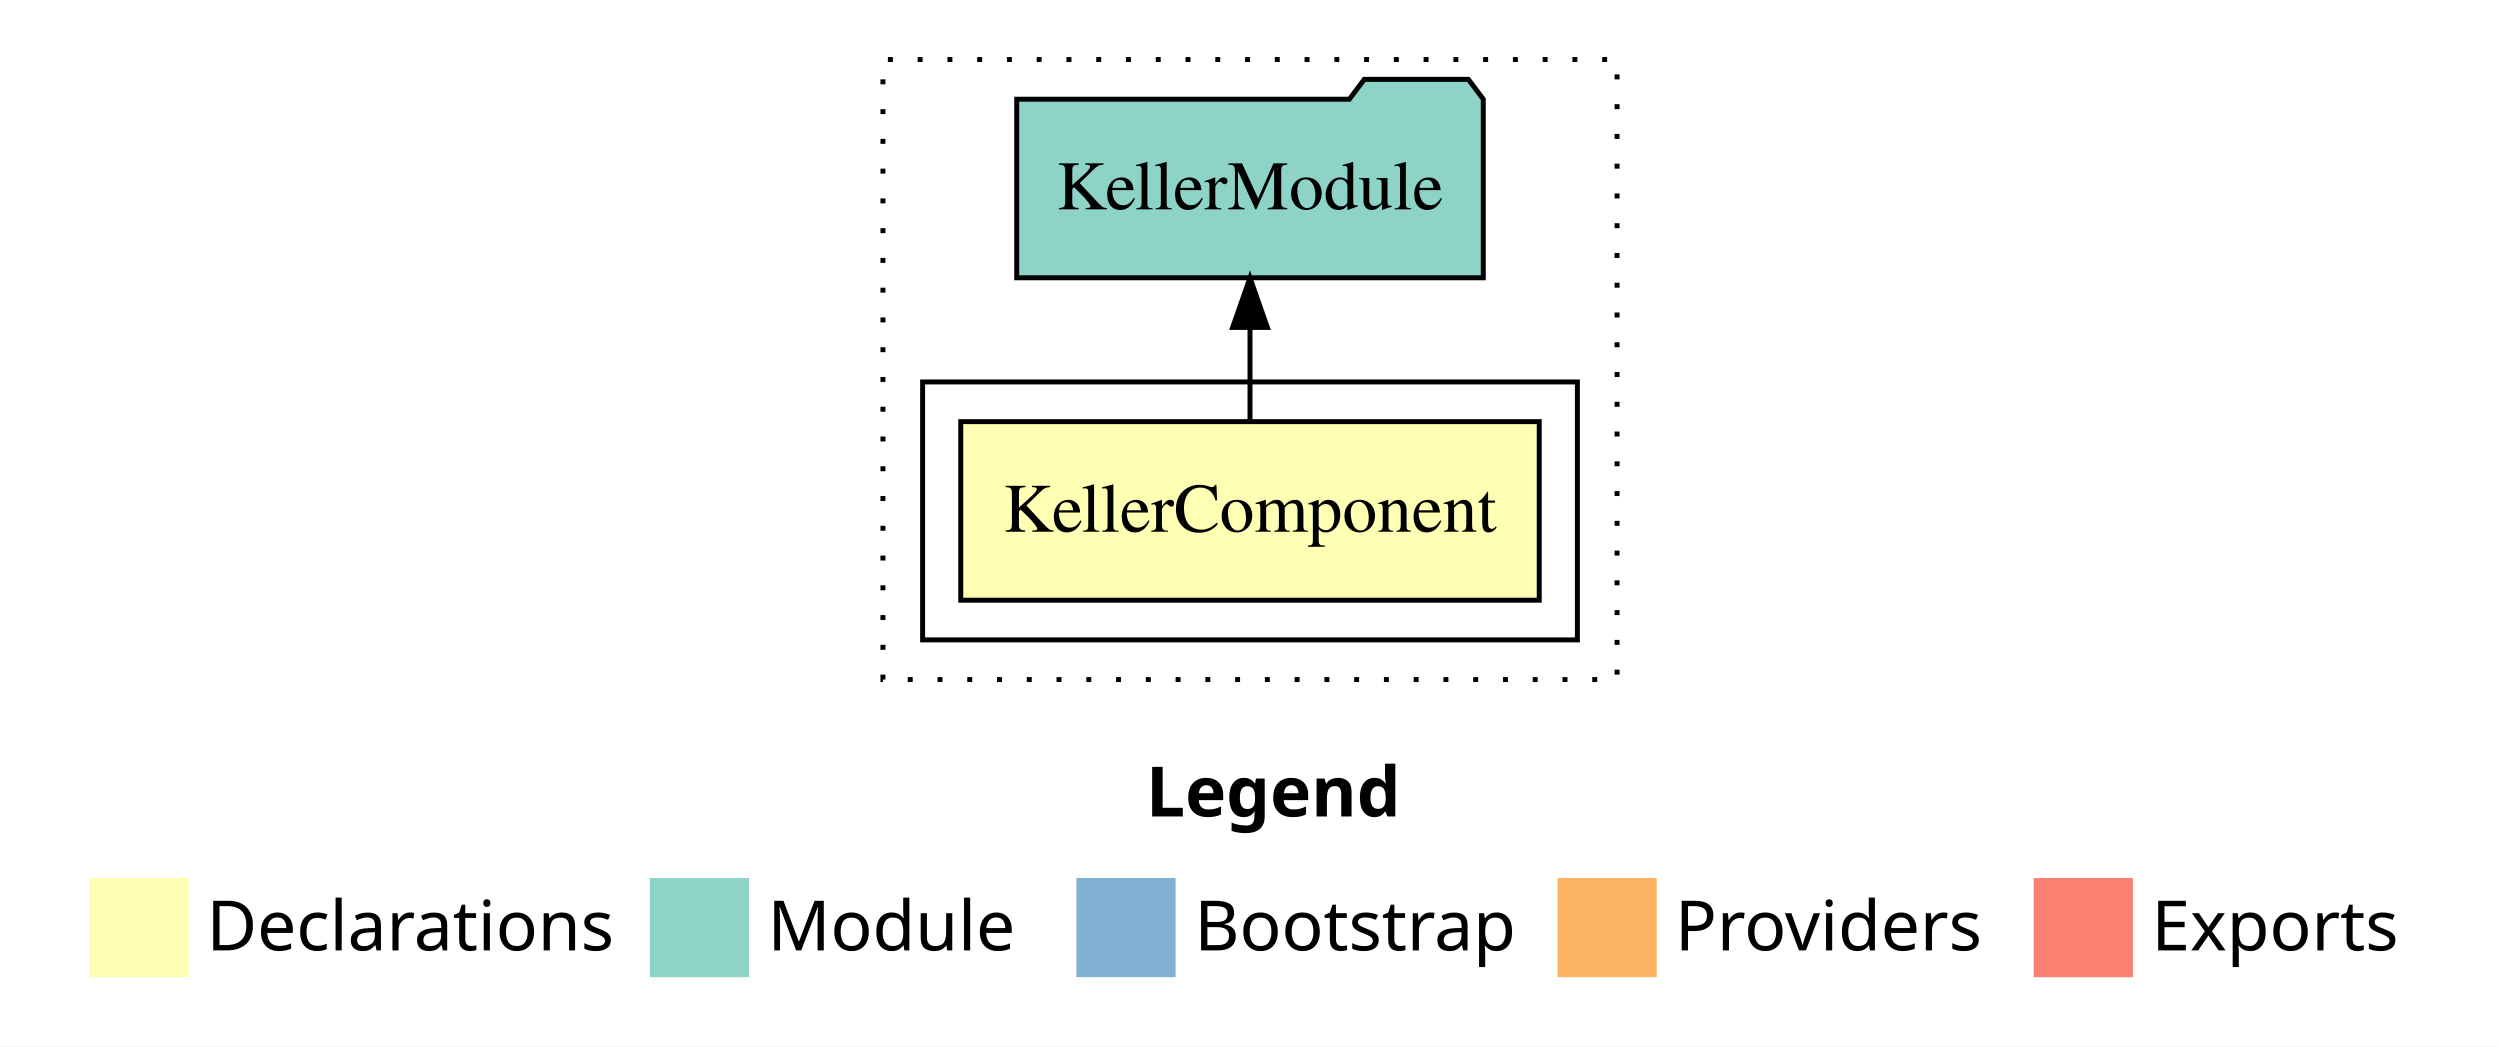
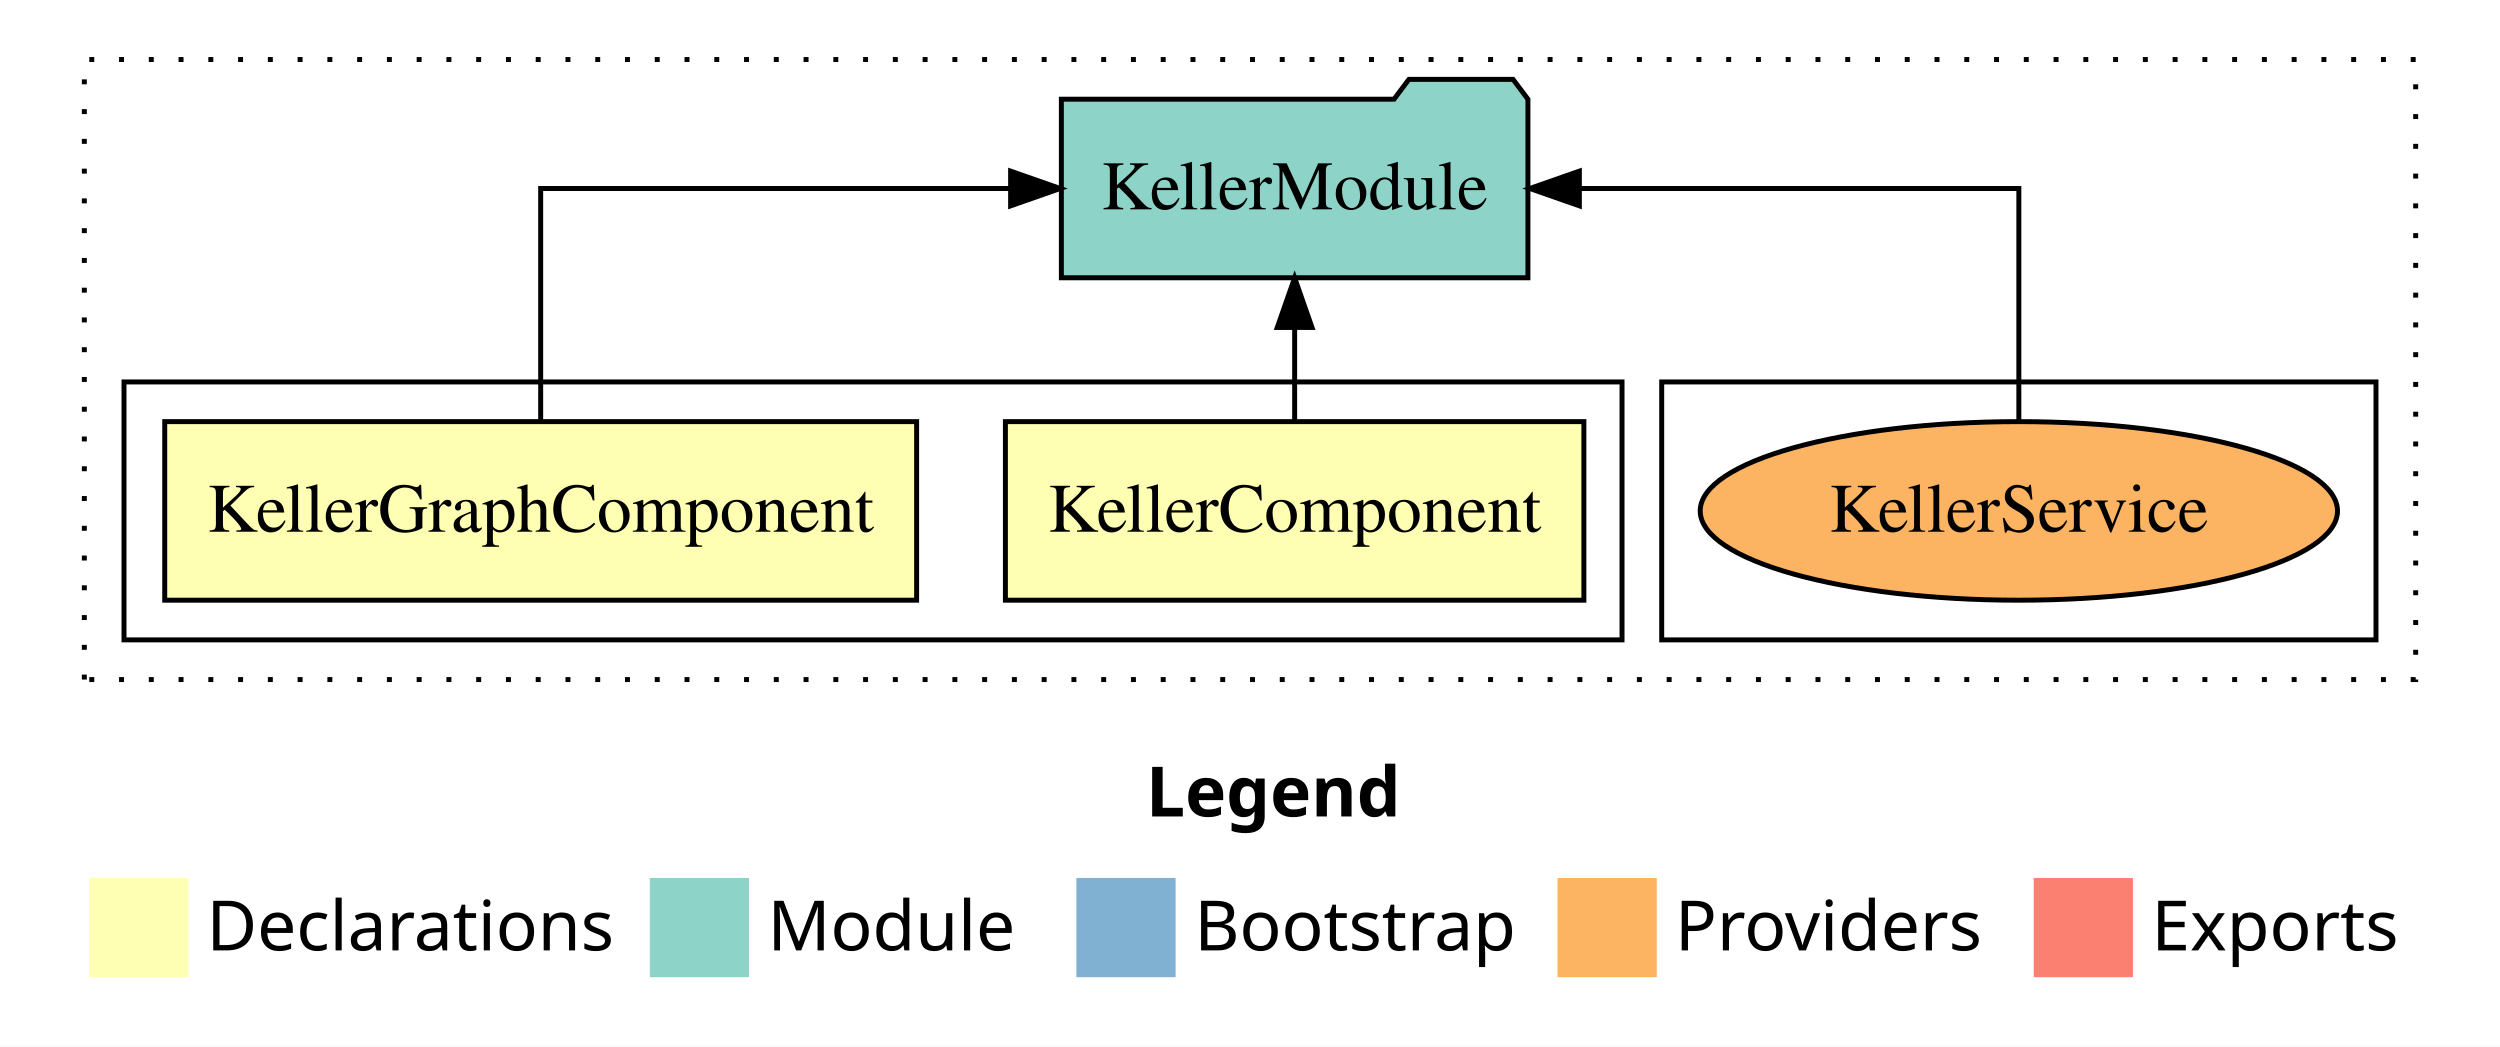
<svg xmlns="http://www.w3.org/2000/svg" width="504pt" height="211pt" viewBox="0.00 0.00 504.00 211.00">
  <g id="graph0" class="graph" transform="scale(1 1) rotate(0) translate(4 207)">
    <polygon fill="white" stroke="transparent" points="-4,4 -4,-207 500,-207 500,4 -4,4" />
    <text text-anchor="start" x="227.01" y="-42.4" font-family="sans-serif" font-weight="bold" font-size="14.00">Legend</text>
    <polygon fill="#ffffb3" stroke="transparent" points="14,-10 14,-30 34,-30 34,-10 14,-10" />
    <text text-anchor="start" x="37.63" y="-15.4" font-family="sans-serif" font-size="14.00">  Declarations</text>
    <polygon fill="#8dd3c7" stroke="transparent" points="127,-10 127,-30 147,-30 147,-10 127,-10" />
    <text text-anchor="start" x="150.73" y="-15.4" font-family="sans-serif" font-size="14.00">  Module</text>
    <polygon fill="#80b1d3" stroke="transparent" points="213,-10 213,-30 233,-30 233,-10 213,-10" />
    <text text-anchor="start" x="236.78" y="-15.4" font-family="sans-serif" font-size="14.00">  Bootstrap</text>
    <polygon fill="#fdb462" stroke="transparent" points="310,-10 310,-30 330,-30 330,-10 310,-10" />
    <text text-anchor="start" x="333.67" y="-15.4" font-family="sans-serif" font-size="14.00">  Providers</text>
    <polygon fill="#fb8072" stroke="transparent" points="406,-10 406,-30 426,-30 426,-10 406,-10" />
    <text text-anchor="start" x="429.73" y="-15.4" font-family="sans-serif" font-size="14.00">  Exports</text>
    <g id="clust1" class="cluster">
-       <polygon fill="none" stroke="black" stroke-dasharray="1,5" points="174,-70 174,-195 322,-195 322,-70 174,-70" />
+       <polygon fill="none" stroke="black" stroke-dasharray="1,5" points="13,-70 13,-195 483,-195 483,-70 13,-70" />
+     </g>
+     <g id="clust8" class="cluster">
+       <polygon fill="none" stroke="black" points="331,-78 331,-130 475,-130 475,-78 331,-78" />
    </g>
    <g id="clust2" class="cluster">
-       <polygon fill="none" stroke="black" points="182,-78 182,-130 314,-130 314,-78 182,-78" />
+       <polygon fill="none" stroke="black" points="21,-78 21,-130 323,-130 323,-78 21,-78" />
    </g>
    <g id="node1" class="node">
-       <polygon fill="#ffffb3" stroke="black" points="306.31,-122 189.69,-122 189.69,-86 306.31,-86 306.31,-122" />
-       <text text-anchor="middle" x="248" y="-99.8" font-family="Times,serif" font-size="14.00">KellerComponent</text>
+       <polygon fill="#ffffb3" stroke="black" points="315.31,-122 198.69,-122 198.69,-86 315.31,-86 315.31,-122" />
+       <text text-anchor="middle" x="257" y="-99.8" font-family="Times,serif" font-size="14.00">KellerComponent</text>
+     </g>
+     <g id="node3" class="node">
+       <polygon fill="#8dd3c7" stroke="black" points="304.03,-187 301.03,-191 280.03,-191 277.03,-187 209.97,-187 209.97,-151 304.03,-151 304.03,-187" />
+       <text text-anchor="middle" x="257" y="-164.8" font-family="Times,serif" font-size="14.00">KellerModule</text>
+     </g>
+     <g id="edge1" class="edge">
+       <path fill="none" stroke="black" d="M257,-122.11C257,-122.11 257,-140.99 257,-140.99" />
+       <polygon fill="black" stroke="black" points="253.5,-140.99 257,-150.99 260.5,-140.99 253.5,-140.99" />
    </g>
    <g id="node2" class="node">
-       <polygon fill="#8dd3c7" stroke="black" points="295.03,-187 292.03,-191 271.03,-191 268.03,-187 200.97,-187 200.97,-151 295.03,-151 295.03,-187" />
-       <text text-anchor="middle" x="248" y="-164.8" font-family="Times,serif" font-size="14.00">KellerModule</text>
+       <polygon fill="#ffffb3" stroke="black" points="180.79,-122 29.21,-122 29.21,-86 180.79,-86 180.79,-122" />
+       <text text-anchor="middle" x="105" y="-99.8" font-family="Times,serif" font-size="14.00">KellerGraphComponent</text>
    </g>
-     <g id="edge1" class="edge">
-       <path fill="none" stroke="black" d="M248,-122.11C248,-122.11 248,-140.99 248,-140.99" />
-       <polygon fill="black" stroke="black" points="244.5,-140.99 248,-150.99 251.5,-140.99 244.5,-140.99" />
+     <g id="edge2" class="edge">
+       <path fill="none" stroke="black" d="M105,-122.11C105,-141.34 105,-169 105,-169 105,-169 199.74,-169 199.74,-169" />
+       <polygon fill="black" stroke="black" points="199.74,-172.5 209.74,-169 199.74,-165.5 199.74,-172.5" />
+     </g>
+     <g id="node4" class="node">
+       <ellipse fill="#fdb462" stroke="black" cx="403" cy="-104" rx="64.24" ry="18" />
+       <text text-anchor="middle" x="403" y="-99.8" font-family="Times,serif" font-size="14.00">KellerService</text>
+     </g>
+     <g id="edge3" class="edge">
+       <path fill="none" stroke="black" d="M403,-122.11C403,-141.34 403,-169 403,-169 403,-169 314.4,-169 314.4,-169" />
+       <polygon fill="black" stroke="black" points="314.4,-165.5 304.4,-169 314.4,-172.5 314.4,-165.5" />
    </g>
  </g>
</svg>
